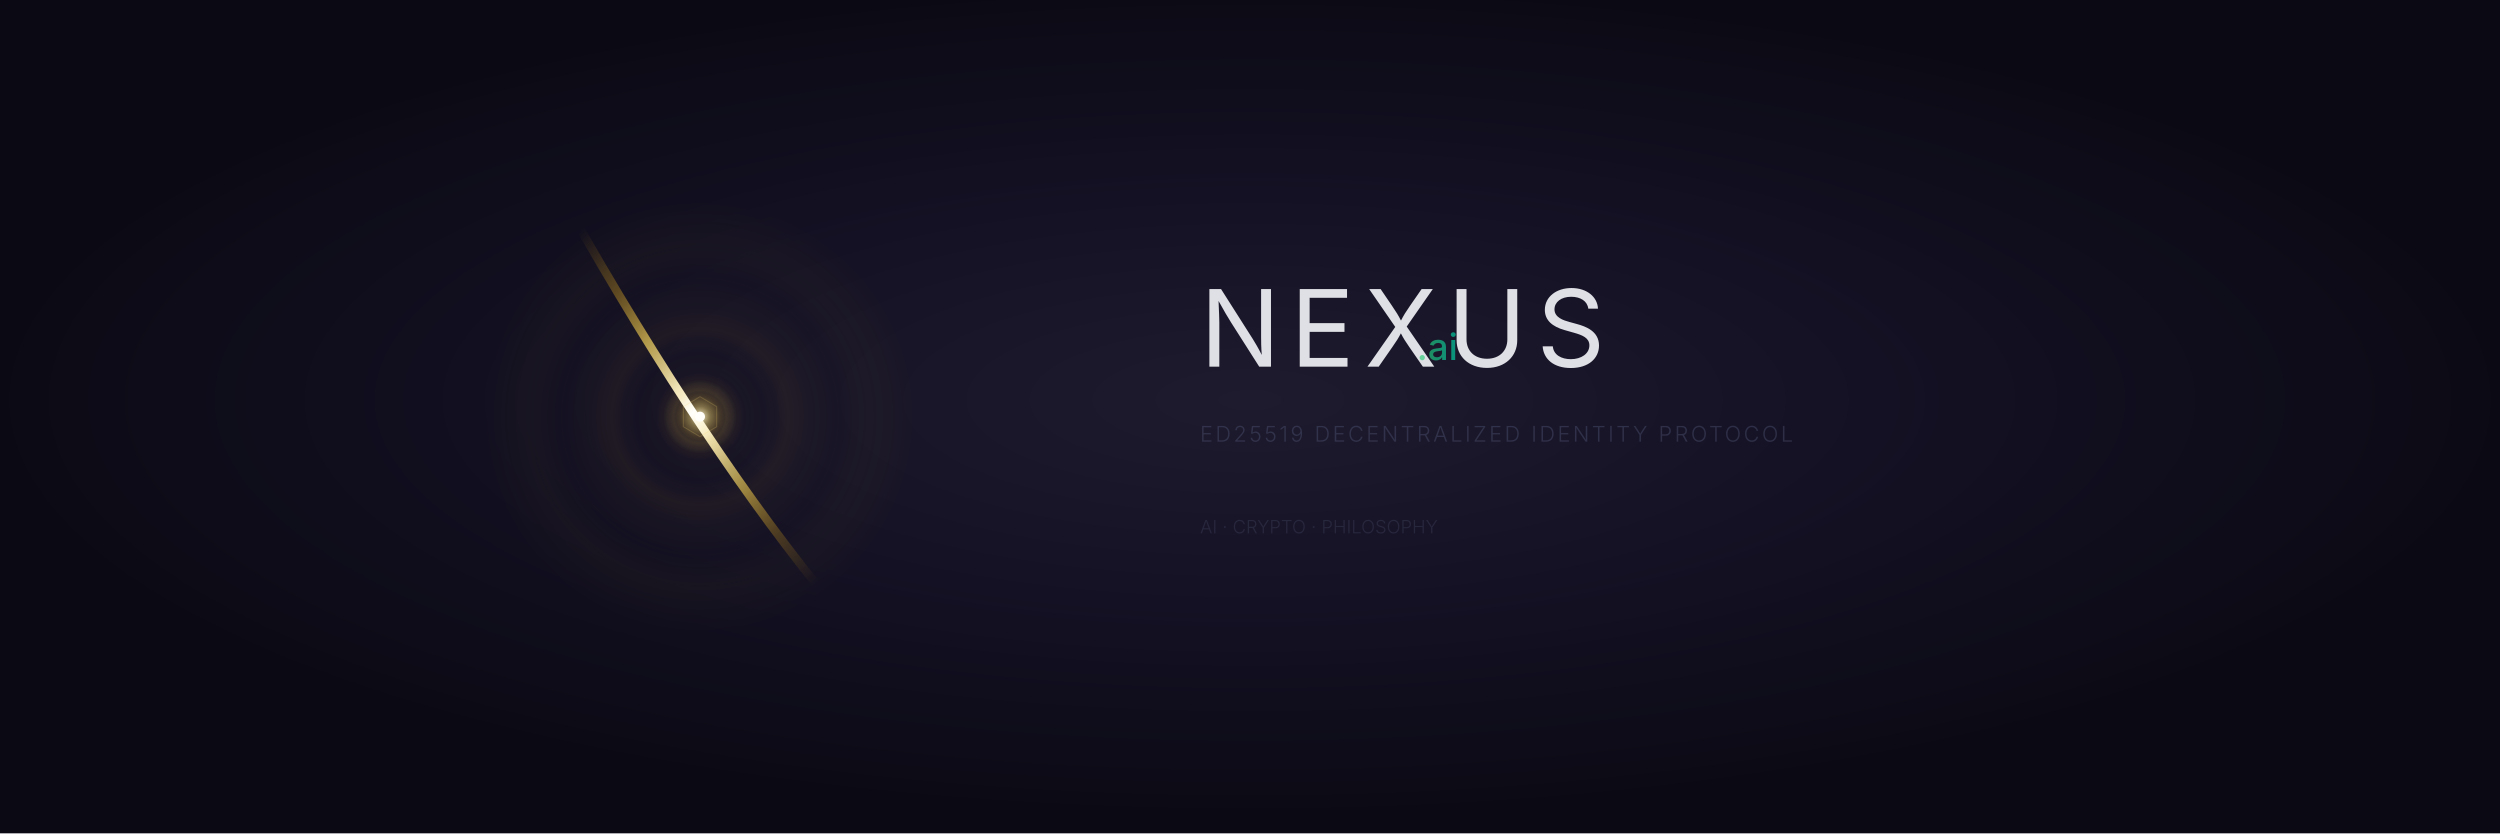
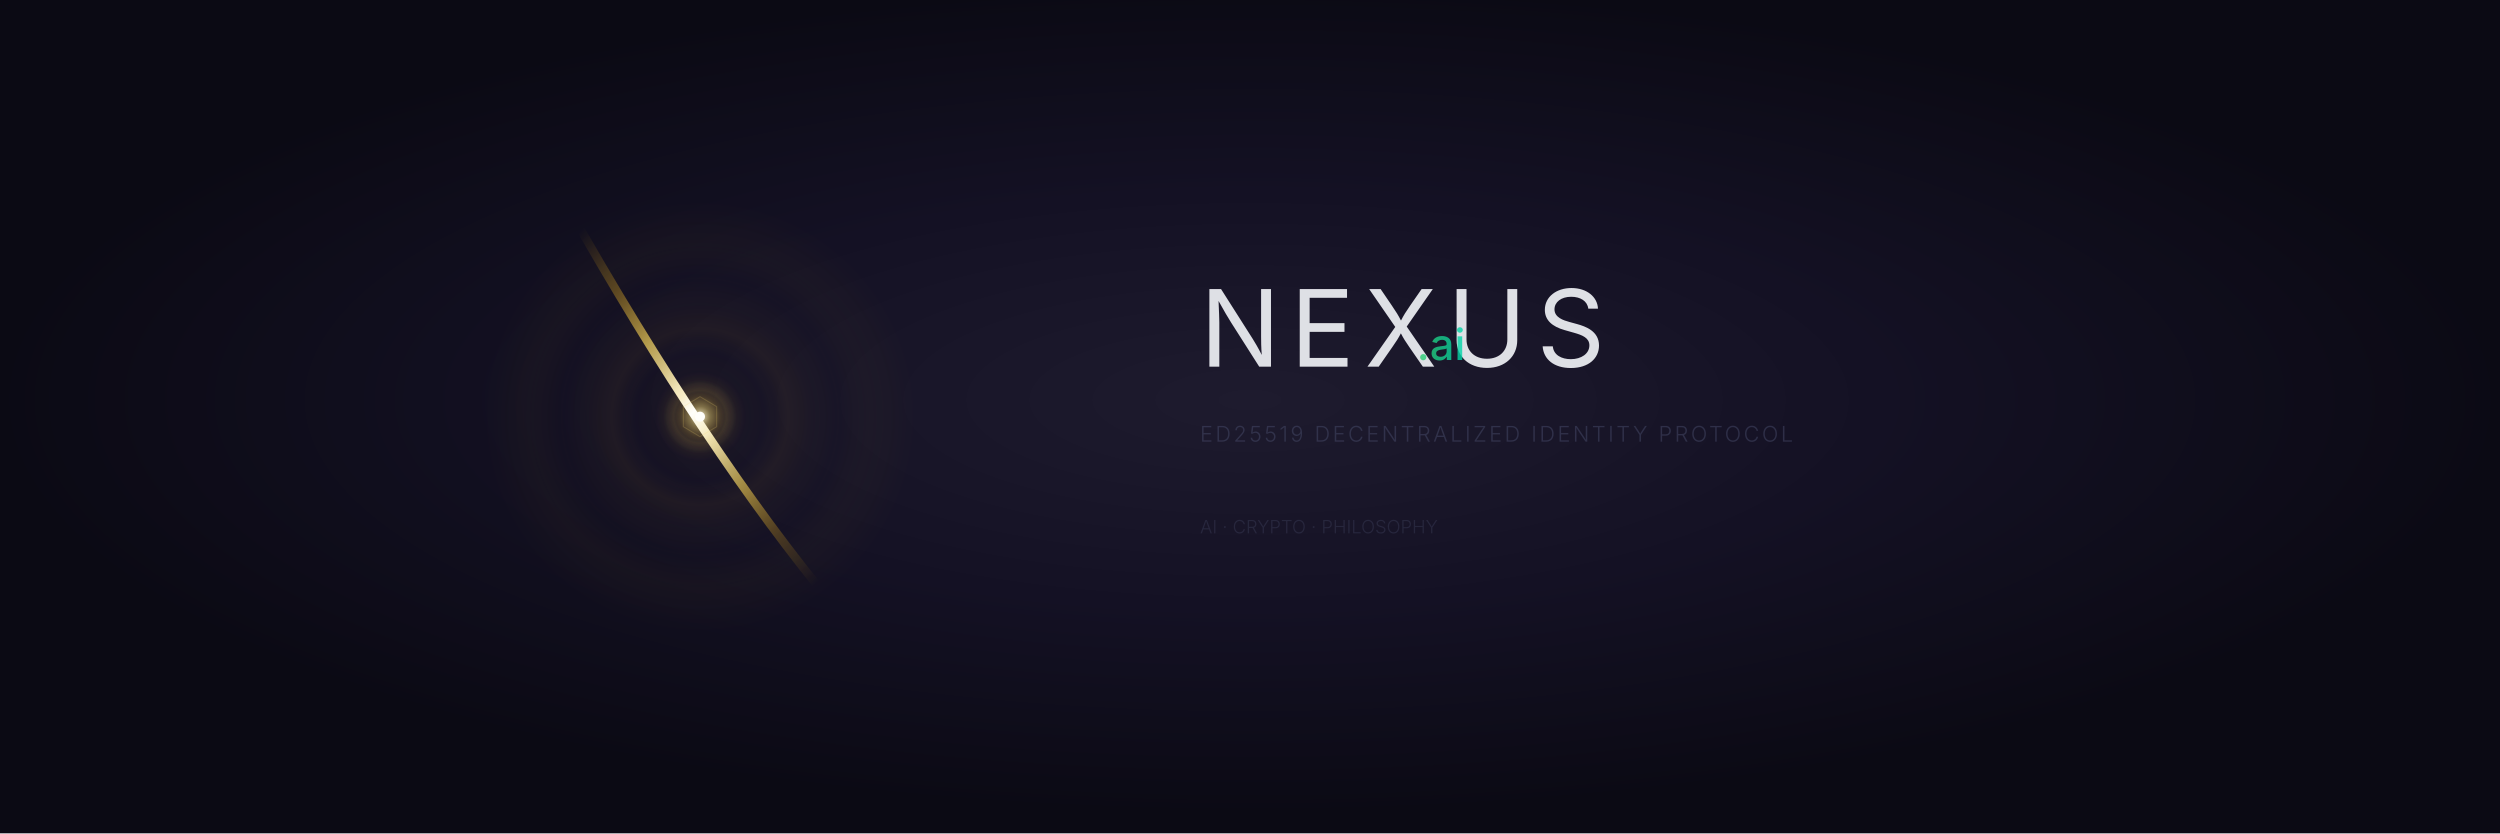
<svg xmlns="http://www.w3.org/2000/svg" width="1500" height="500" viewBox="0 0 1500 500">
  <defs>
    <radialGradient id="sky" cx="50%" cy="48%">
      <stop offset="0%" stop-color="#1E1B2E" />
      <stop offset="50%" stop-color="#141124" />
      <stop offset="100%" stop-color="#0B0A14" />
    </radialGradient>
    <radialGradient id="source" cx="50%" cy="50%">
      <stop offset="0%" stop-color="#FFFEFA" stop-opacity="1" />
      <stop offset="3%" stop-color="#FEF3C7" stop-opacity="0.95" />
      <stop offset="12%" stop-color="#F5D76E" stop-opacity="0.55" />
      <stop offset="28%" stop-color="#DAA520" stop-opacity="0.15" />
      <stop offset="52%" stop-color="#B8860B" stop-opacity="0.03" />
      <stop offset="100%" stop-color="#000" stop-opacity="0" />
    </radialGradient>
    <radialGradient id="halo1" cx="50%" cy="50%">
      <stop offset="45%" stop-color="#DAA520" stop-opacity="0" />
      <stop offset="62%" stop-color="#DAA520" stop-opacity="0.06" />
      <stop offset="78%" stop-color="#DAA520" stop-opacity="0.03" />
      <stop offset="100%" stop-color="#DAA520" stop-opacity="0" />
    </radialGradient>
    <radialGradient id="halo2" cx="50%" cy="50%">
      <stop offset="62%" stop-color="#DAA520" stop-opacity="0" />
      <stop offset="78%" stop-color="#DAA520" stop-opacity="0.03" />
      <stop offset="100%" stop-color="#DAA520" stop-opacity="0" />
    </radialGradient>
    <radialGradient id="hexHint" cx="50%" cy="50%">
      <stop offset="55%" stop-color="#F5D76E" stop-opacity="0" />
      <stop offset="72%" stop-color="#F5D76E" stop-opacity="0.08" />
      <stop offset="90%" stop-color="#F5D76E" stop-opacity="0.04" />
      <stop offset="100%" stop-color="#F5D76E" stop-opacity="0" />
    </radialGradient>
    <linearGradient id="bridge" x1="14%" y1="0%" x2="86%" y2="100%">
      <stop offset="0%" stop-color="#B8860B" stop-opacity="0" />
      <stop offset="16%" stop-color="#DAA520" stop-opacity="0.35" />
      <stop offset="30%" stop-color="#F0CF5A" stop-opacity="0.7" />
      <stop offset="44%" stop-color="#FEF3C7" stop-opacity="0.95" />
      <stop offset="50%" stop-color="#FFFEFA" stop-opacity="1" />
      <stop offset="56%" stop-color="#FEF3C7" stop-opacity="0.95" />
      <stop offset="70%" stop-color="#F0CF5A" stop-opacity="0.65" />
      <stop offset="84%" stop-color="#DAA520" stop-opacity="0.3" />
      <stop offset="100%" stop-color="#B8860B" stop-opacity="0" />
    </linearGradient>
    <linearGradient id="pillarL" x1="0%" y1="0%" x2="0%" y2="100%">
      <stop offset="0%" stop-color="#DAA520" stop-opacity="0" />
      <stop offset="32%" stop-color="#DAA520" stop-opacity="0.05" />
      <stop offset="48%" stop-color="#F0CF5A" stop-opacity="0.12" />
      <stop offset="52%" stop-color="#F0CF5A" stop-opacity="0.1" />
      <stop offset="68%" stop-color="#DAA520" stop-opacity="0.04" />
      <stop offset="100%" stop-color="#DAA520" stop-opacity="0" />
    </linearGradient>
    <linearGradient id="pillarR" x1="0%" y1="0%" x2="0%" y2="100%">
      <stop offset="0%" stop-color="#DAA520" stop-opacity="0" />
      <stop offset="30%" stop-color="#DAA520" stop-opacity="0.04" />
      <stop offset="48%" stop-color="#F0CF5A" stop-opacity="0.1" />
      <stop offset="52%" stop-color="#F0CF5A" stop-opacity="0.08" />
      <stop offset="70%" stop-color="#DAA520" stop-opacity="0.03" />
      <stop offset="100%" stop-color="#DAA520" stop-opacity="0" />
    </linearGradient>
    <linearGradient id="teal" x1="0%" y1="0%" x2="100%" y2="0%">
      <stop offset="0%" stop-color="#2ECC71" />
      <stop offset="100%" stop-color="#00D4AA" />
    </linearGradient>
  </defs>
  <rect width="1500" height="500" fill="url(#sky)" />
  <circle cx="420" cy="250" r="130.0" fill="url(#halo2)" />
  <circle cx="420" cy="250" r="85.0" fill="url(#halo1)" />
  <circle cx="420" cy="250" r="52.0" fill="url(#source)" opacity="0.85" />
  <line x1="338.0" y1="110.0" x2="338.0" y2="390.0" stroke="url(#pillarL)" stroke-width="2.5" stroke-linecap="round" />
  <line x1="502.0" y1="110.0" x2="502.0" y2="390.0" stroke="url(#pillarR)" stroke-width="2.5" stroke-linecap="round" />
  <path d="M 340.0 123.0 Q 425.0 273.0 500.0 363.0" fill="none" stroke="url(#bridge)" stroke-width="5.0" stroke-linecap="round" />
  <circle cx="420" cy="250" r="22.0" fill="url(#hexHint)" />
  <polygon points="420.0,238.0 430.0,244.0 430.0,256.0 420.0,262.0 410.0,256.0 410.0,244.0" fill="none" stroke="#F5D76E" stroke-width="0.6" opacity="0.2" />
  <circle cx="420" cy="250" r="3.0" fill="#FFFEFA" />
  <text x="720" y="220" text-anchor="start" fill="#EFF1F5" opacity="0.92" font-family="-apple-system, BlinkMacSystemFont, 'Segoe UI', sans-serif" font-weight="400" font-size="64px" letter-spacing="6">NEXUS</text>
-   <text x="850" y="216" text-anchor="start" fill="url(#teal)" opacity="0.65" font-family="-apple-system, BlinkMacSystemFont, 'Segoe UI', sans-serif" font-weight="500" font-size="22px">.ai</text>
+   <text x="850" y="216" text-anchor="start" fill="url(#teal)" opacity="0.8" font-family="-apple-system, BlinkMacSystemFont, 'Segoe UI', sans-serif" font-weight="500" font-size="26px">.ai</text>
  <text x="720" y="265" text-anchor="start" fill="#4B5070" opacity="0.45" font-family="-apple-system, BlinkMacSystemFont, 'Segoe UI', sans-serif" font-weight="300" font-size="13px" letter-spacing="1.5">ED25519 DECENTRALIZED IDENTITY PROTOCOL</text>
  <text x="720" y="320" text-anchor="start" fill="#4B5070" opacity="0.3" font-family="-apple-system, BlinkMacSystemFont, 'Segoe UI', sans-serif" font-weight="300" font-size="11px">AI · CRYPTO · PHILOSOPHY</text>
</svg>
